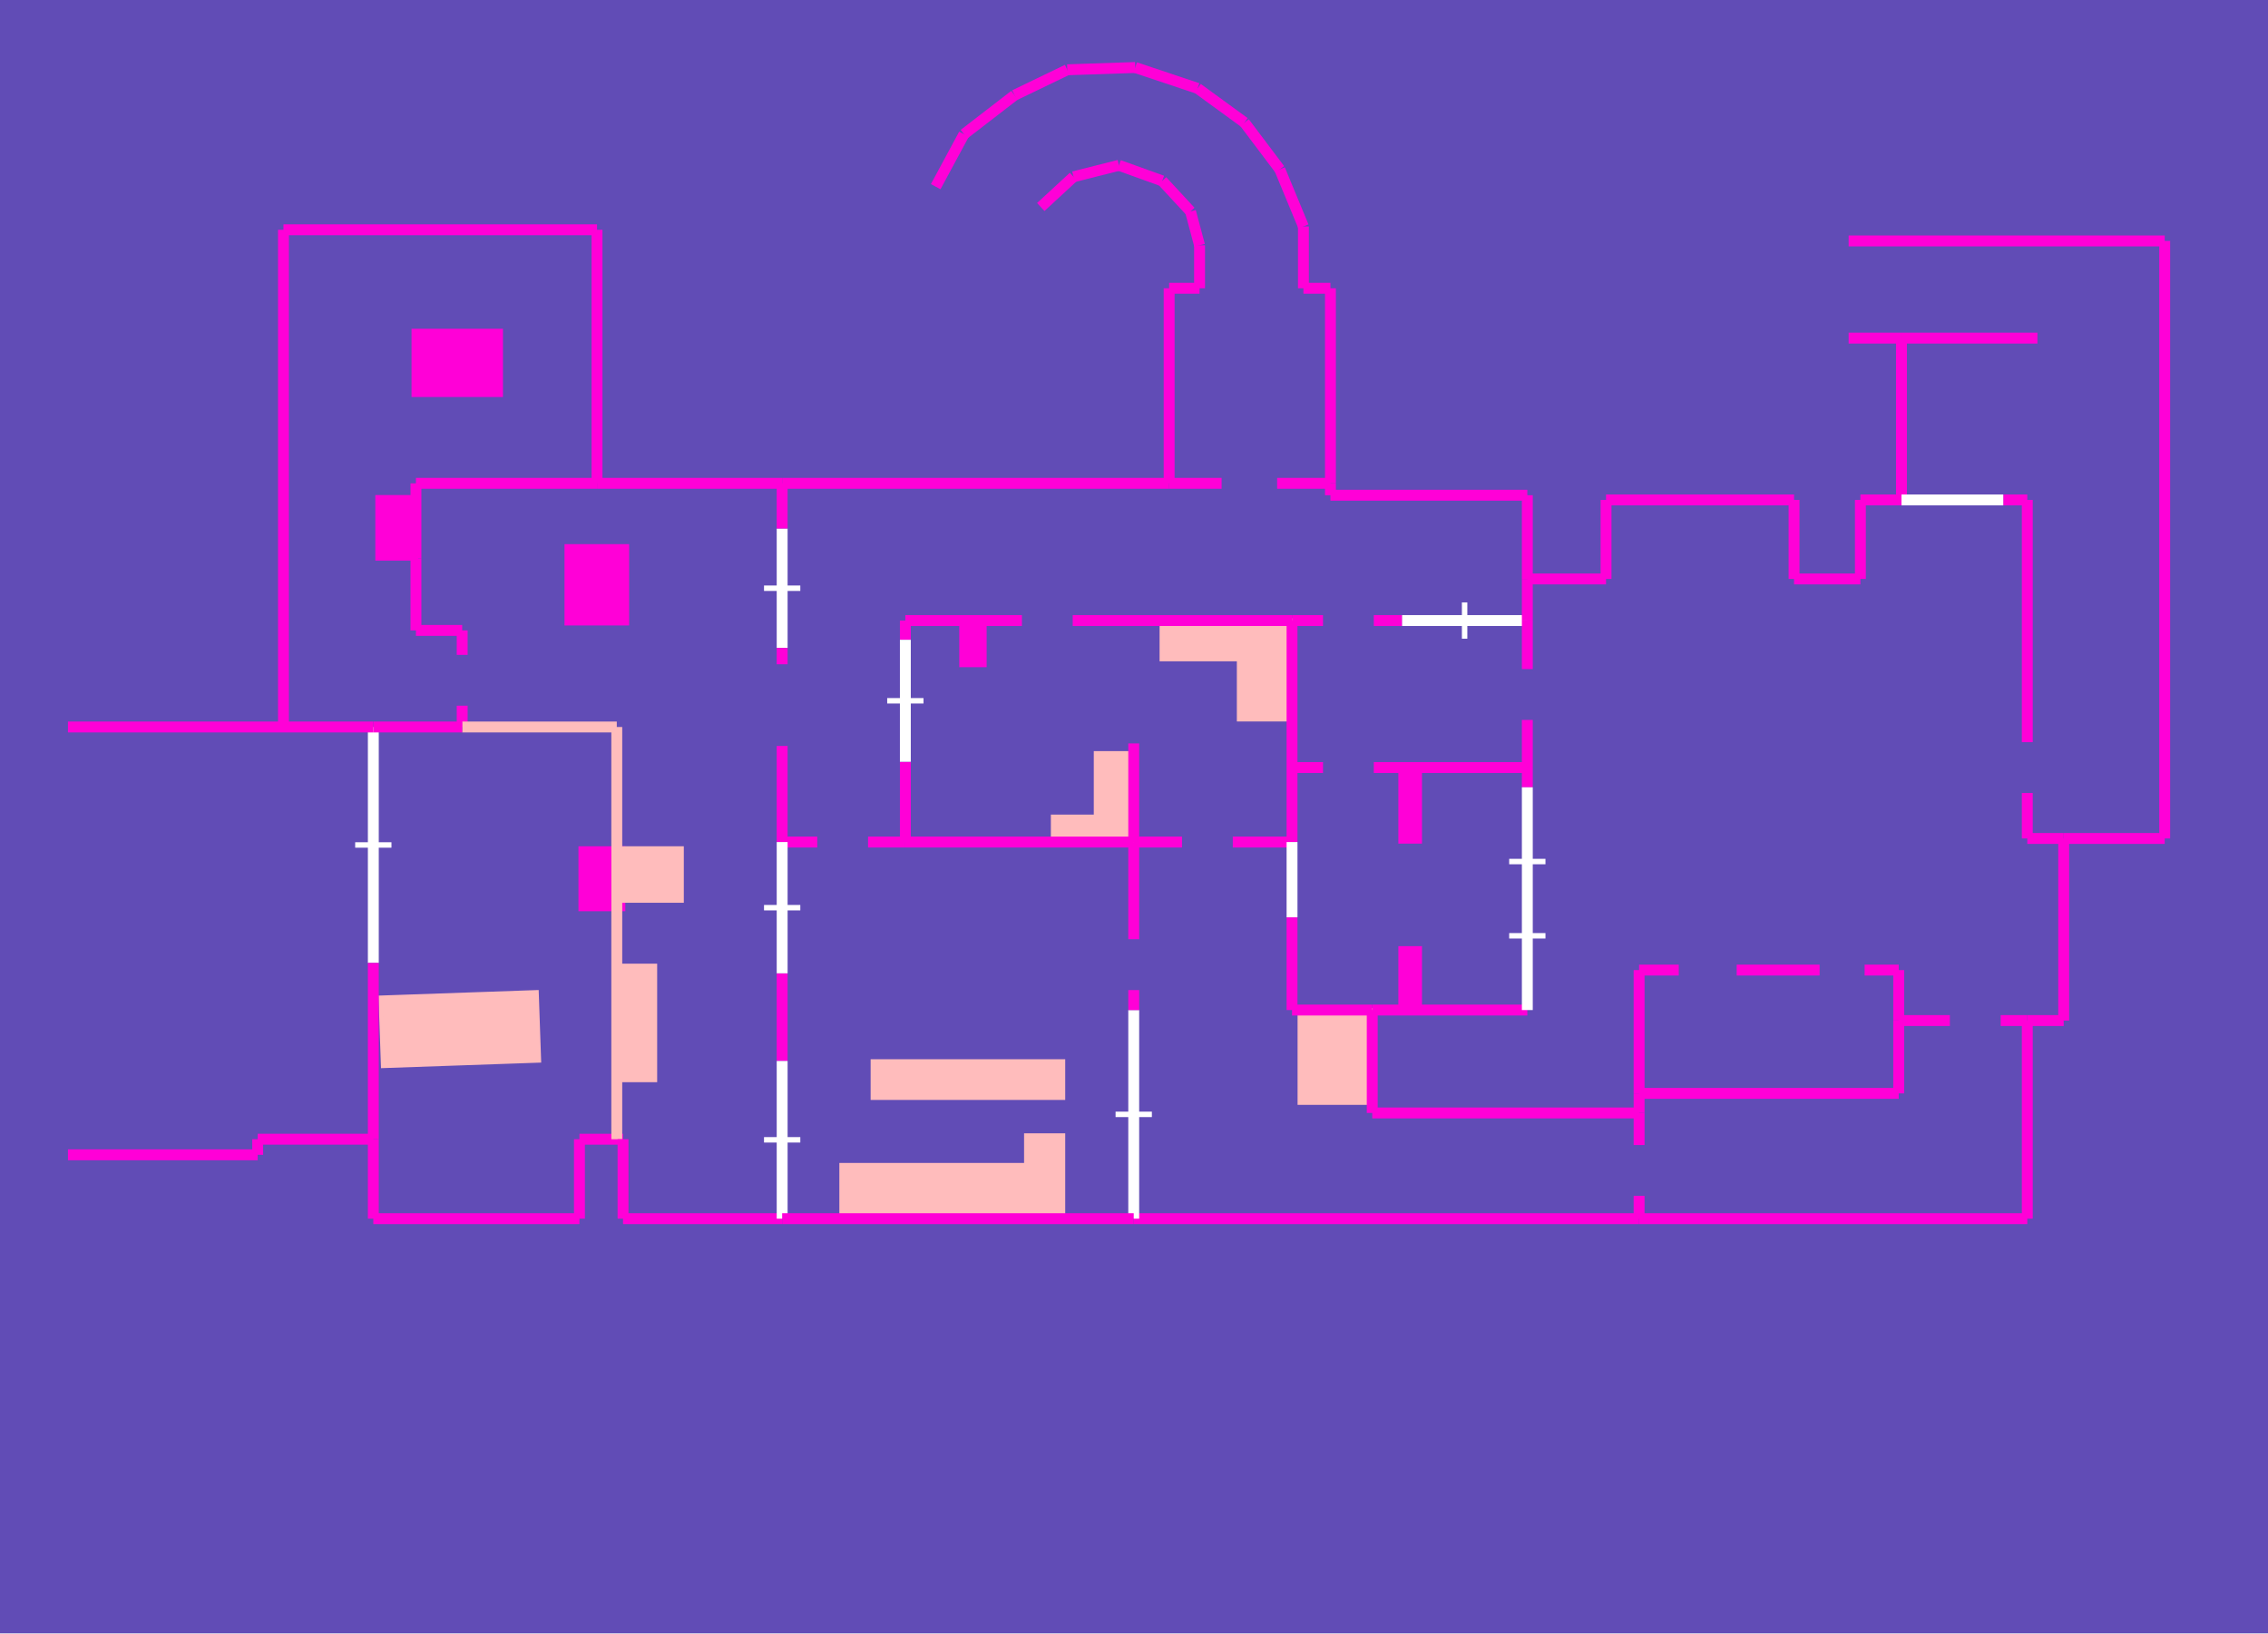
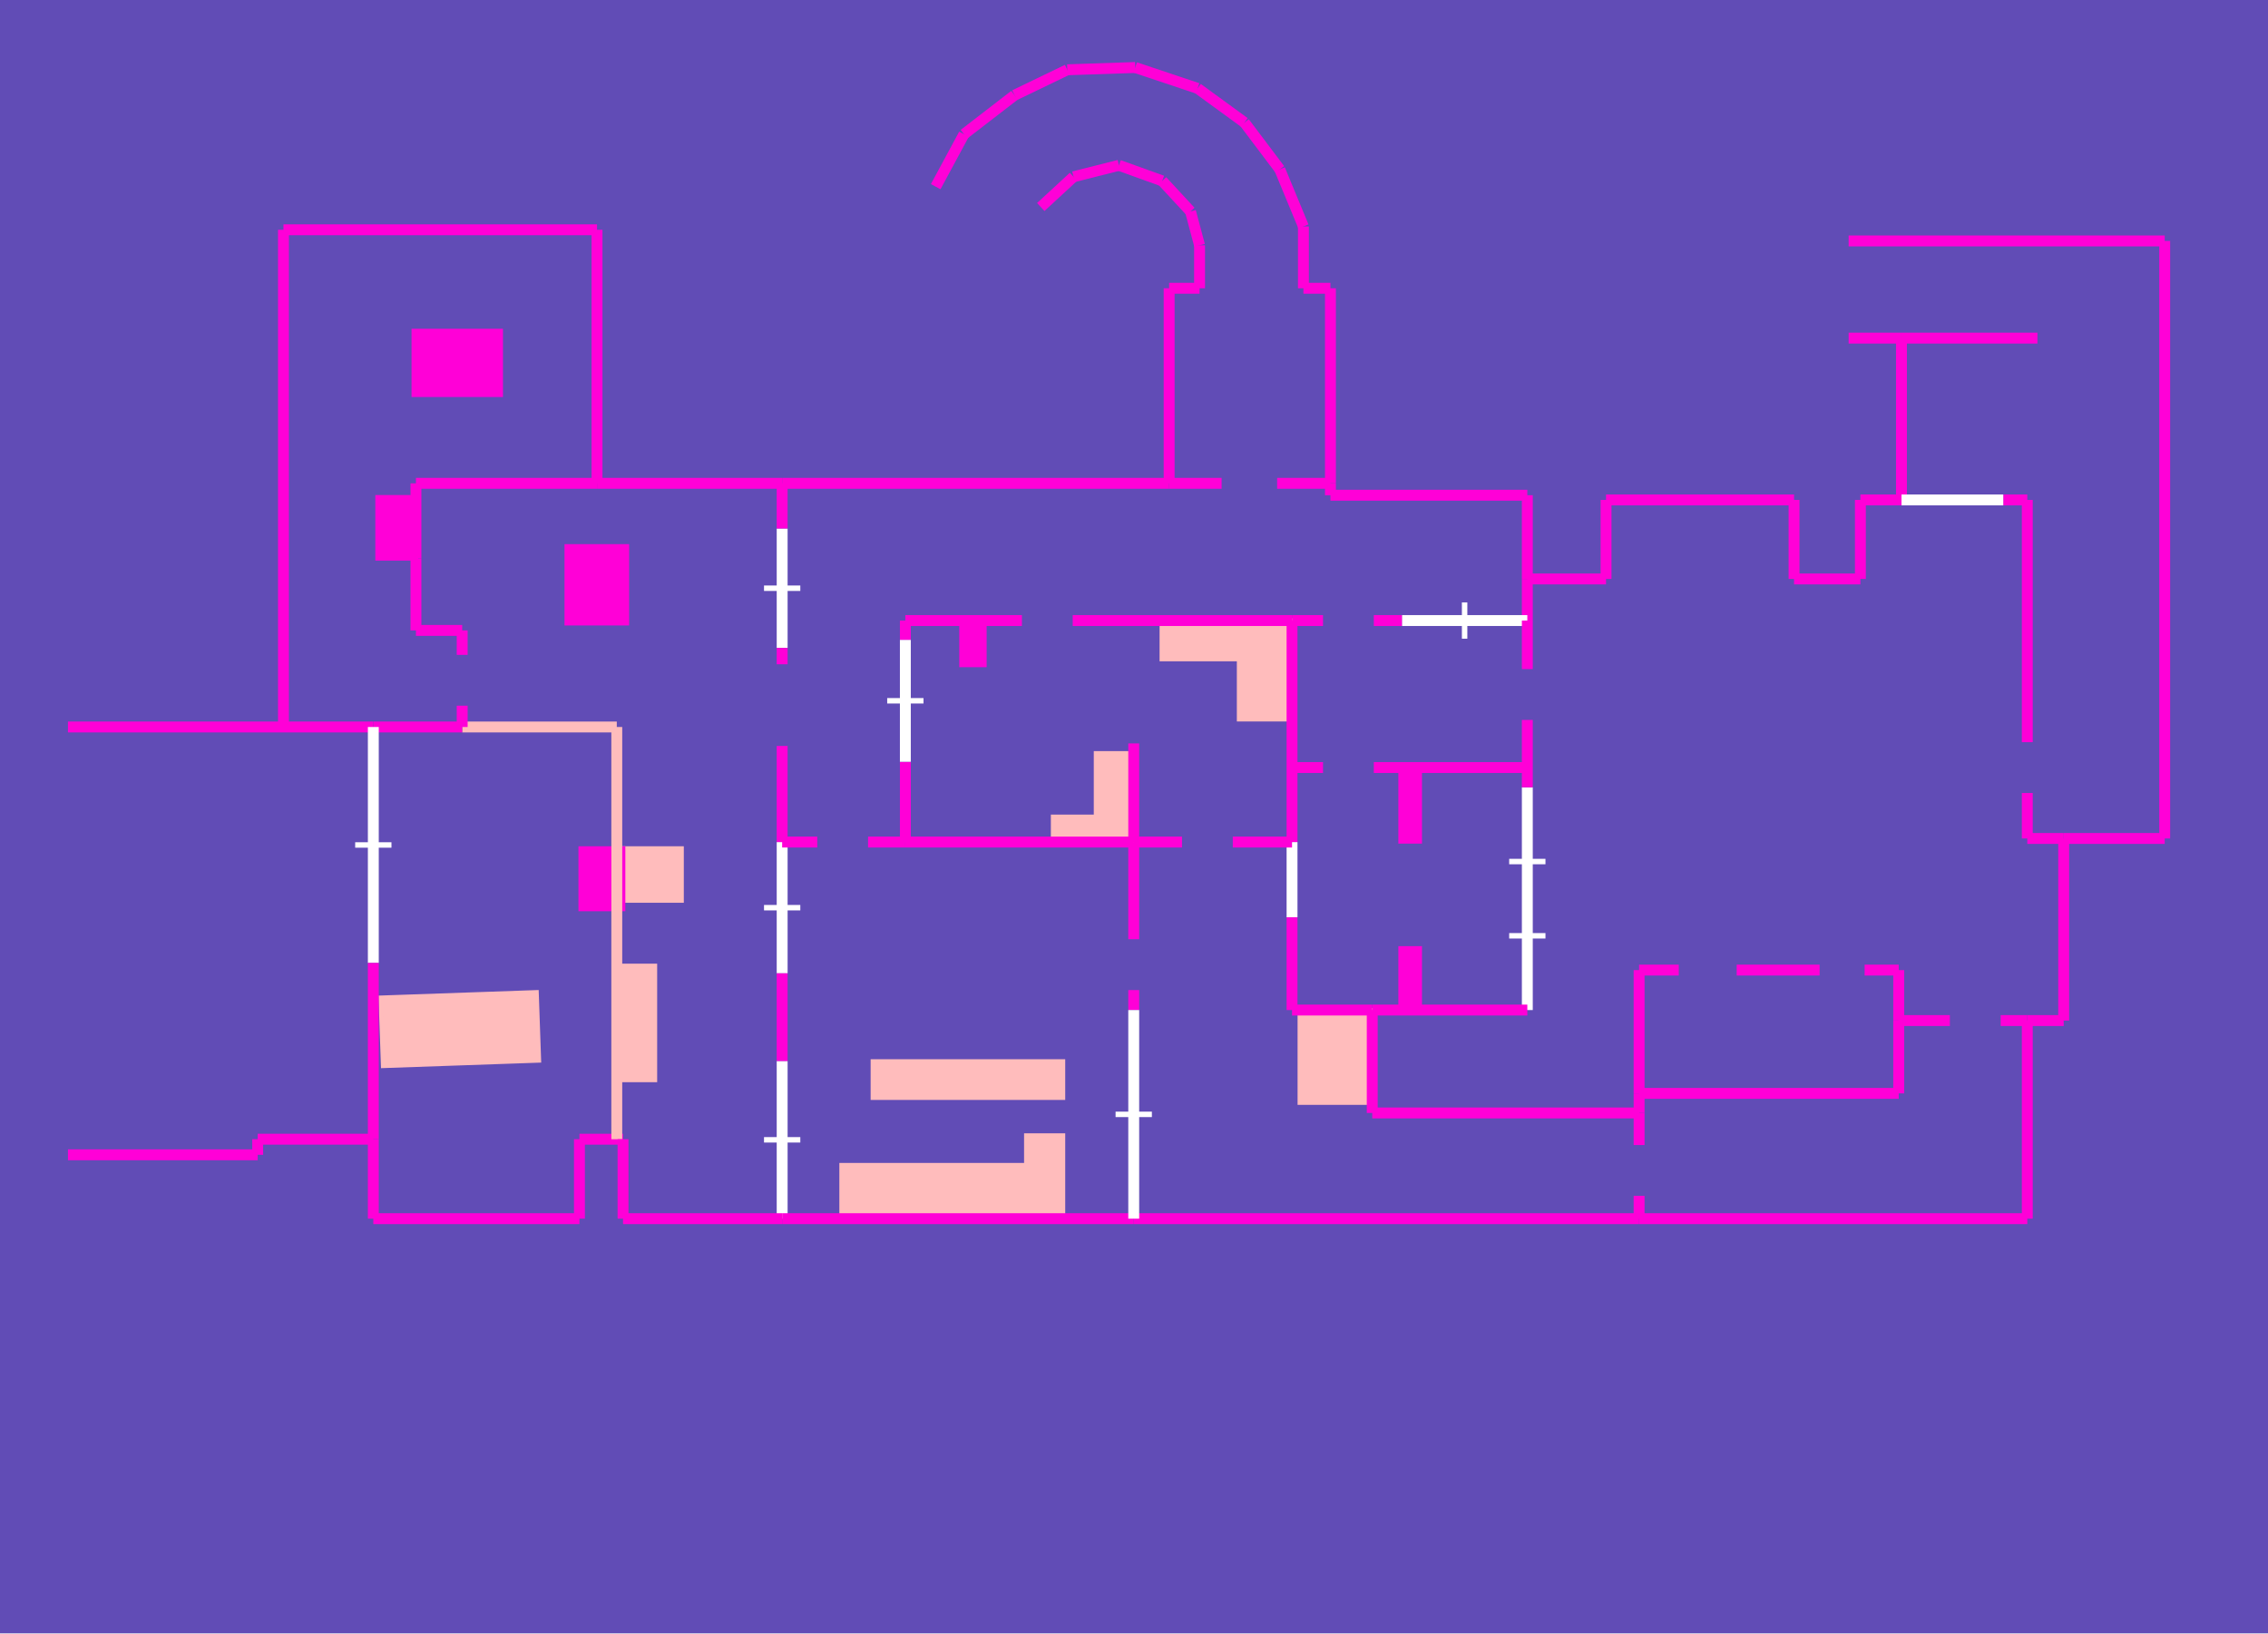
<svg xmlns="http://www.w3.org/2000/svg" viewBox="-33 -28 393 283">
  <rect fill="#614CB6" height="283" width="393" x="-33" y="-28" />
+   <path d="M181.697,-96.632 L190.885,-96.632 L190.885,-79.52 L181.697,-79.52 z" fill="#FFBCBC" stroke="#FFBCBC" stroke-width="0.75" transform="scale(1, -1)" />
+   <path d="M213.024,-147.009 L209.684,-147.009 L209.684,-136.311 L213.024,-136.311 z" fill="#FF00D7" stroke="#FF00D7" stroke-width="0.75" transform="scale(1, -1)" />
+   <path d="M32.97,-144.866 L59.98,-143.924 L60.393,-155.748 L33.383,-156.69 z" fill="#FFBCBC" stroke="#FFBCBC" stroke-width="0.75" transform="scale(1, -1)" />
  <path d="M133.6,-79.52 L137.59,-79.52 L137.59,-87.225 L133.6,-87.225 z" fill="#FF00D7" stroke="#FF00D7" stroke-width="0.75" transform="scale(1, -1)" />
-   <path d="M32.97,-144.866 L59.98,-143.924 L60.393,-155.748 L33.383,-156.69 z" fill="#FFBCBC" stroke="#FFBCBC" stroke-width="0.75" transform="scale(1, -1)" />
-   <path d="M213.024,-147.009 L209.684,-147.009 L209.684,-136.311 L213.024,-136.311 z" fill="#FF00D7" stroke="#FF00D7" stroke-width="0.75" transform="scale(1, -1)" />
-   <path d="M75.642,-66.657 L65.193,-66.657 L65.193,-79.998 L75.642,-79.998 z" fill="#FF00D7" stroke="#FF00D7" stroke-width="0.75" transform="scale(1, -1)" />
+   <path d="M149.471,-113.517 L163.453,-113.517 L163.453,-117.9 L149.471,-117.9 z" fill="#FFBCBC" stroke="#FFBCBC" stroke-width="0.75" transform="scale(1, -1)" />
+   <path d="M118.24,-155.905 L151.207,-155.905 L151.207,-162.207 L118.24,-162.207 z" fill="#FFBCBC" stroke="#FFBCBC" stroke-width="0.75" transform="scale(1, -1)" />
+   <path d="M151.207,-168.741 L144.827,-168.741 L144.827,-183.154 L151.207,-183.154 z" fill="#FFBCBC" stroke="#FFBCBC" stroke-width="0.75" transform="scale(1, -1)" />
+   <path d="M85.116,-119.004 L74.984,-119.004 L74.984,-128.044 L85.116,-128.044 z" fill="#FFBCBC" stroke="#FFBCBC" stroke-width="0.75" transform="scale(1, -1)" />
+   <path d="M156.907,-102.517 L163.453,-102.517 L163.453,-117.9 L156.907,-117.9 z" fill="#FFBCBC" stroke="#FFBCBC" stroke-width="0.75" transform="scale(1, -1)" />
+   <path d="M80.498,-159.132 L74.205,-159.132 L74.205,-139.347 L80.498,-139.347 z" fill="#FFBCBC" stroke="#FFBCBC" stroke-width="0.75" transform="scale(1, -1)" />
  <path d="M53.779,-29.342 L38.683,-29.342 L38.683,-40.413 L53.779,-40.413 z" fill="#FF00D7" stroke="#FF00D7" stroke-width="0.75" transform="scale(1, -1)" />
-   <path d="M149.471,-113.517 L163.453,-113.517 L163.453,-117.9 L149.471,-117.9 z" fill="#FFBCBC" stroke="#FFBCBC" stroke-width="0.75" transform="scale(1, -1)" />
-   <path d="M192.219,-163.06 L204.782,-163.06 L204.782,-147.009 L192.219,-147.009 z" fill="#FFBCBC" stroke="#FFBCBC" stroke-width="0.75" transform="scale(1, -1)" />
-   <path d="M118.24,-155.905 L151.207,-155.905 L151.207,-162.207 L118.24,-162.207 z" fill="#FFBCBC" stroke="#FFBCBC" stroke-width="0.75" transform="scale(1, -1)" />
-   <path d="M181.697,-96.632 L190.885,-96.632 L190.885,-79.52 L181.697,-79.52 z" fill="#FFBCBC" stroke="#FFBCBC" stroke-width="0.75" transform="scale(1, -1)" />
+   <path d="M32.412,-58.151 L39.073,-58.151 L39.073,-68.756 L32.412,-68.756 z" fill="#FF00D7" stroke="#FF00D7" stroke-width="0.75" transform="scale(1, -1)" />
+   <path d="M168.307,-86.207 L190.885,-86.207 L190.885,-79.52 L168.307,-79.52 z" fill="#FFBCBC" stroke="#FFBCBC" stroke-width="0.75" transform="scale(1, -1)" />
  <path d="M67.609,-119.004 L74.984,-119.004 L74.984,-129.511 L67.609,-129.511 z" fill="#FF00D7" stroke="#FF00D7" stroke-width="0.75" transform="scale(1, -1)" />
  <path d="M213.024,-104.989 L209.684,-104.989 L209.684,-117.795 L213.024,-117.795 z" fill="#FF00D7" stroke="#FF00D7" stroke-width="0.75" transform="scale(1, -1)" />
-   <path d="M85.116,-119.004 L74.984,-119.004 L74.984,-128.044 L85.116,-128.044 z" fill="#FFBCBC" stroke="#FFBCBC" stroke-width="0.75" transform="scale(1, -1)" />
-   <path d="M151.207,-168.741 L144.827,-168.741 L144.827,-183.154 L151.207,-183.154 z" fill="#FFBCBC" stroke="#FFBCBC" stroke-width="0.75" transform="scale(1, -1)" />
-   <path d="M80.498,-159.132 L74.205,-159.132 L74.205,-139.347 L80.498,-139.347 z" fill="#FFBCBC" stroke="#FFBCBC" stroke-width="0.75" transform="scale(1, -1)" />
-   <path d="M156.907,-102.517 L163.453,-102.517 L163.453,-117.9 L156.907,-117.9 z" fill="#FFBCBC" stroke="#FFBCBC" stroke-width="0.75" transform="scale(1, -1)" />
-   <path d="M32.412,-58.151 L39.073,-58.151 L39.073,-68.756 L32.412,-68.756 z" fill="#FF00D7" stroke="#FF00D7" stroke-width="0.75" transform="scale(1, -1)" />
+   <path d="M192.219,-163.06 L204.782,-163.06 L204.782,-147.009 L192.219,-147.009 z" fill="#FFBCBC" stroke="#FFBCBC" stroke-width="0.75" transform="scale(1, -1)" />
  <path d="M112.818,-173.874 L144.827,-173.874 L144.827,-183.154 L112.818,-183.154 z" fill="#FFBCBC" stroke="#FFBCBC" stroke-width="0.75" transform="scale(1, -1)" />
-   <path d="M168.307,-86.207 L190.885,-86.207 L190.885,-79.52 L168.307,-79.52 z" fill="#FFBCBC" stroke="#FFBCBC" stroke-width="0.75" transform="scale(1, -1)" />
-   <path d="M245.295,-72.314 L231.655,-72.314 z" fill="none" stroke="#FF00D7" stroke-width="1.887" transform="scale(1, -1)" />
-   <path d="M31.689,-138.846 L31.689,-97.964 z" fill="none" stroke="#FFFFFF" stroke-width="1.887" transform="scale(1, -1)" />
-   <path d="M34.833,-118.405 L28.545,-118.405 z" fill="none" stroke="#FFFFFF" stroke-width="0.943" transform="scale(1, -1)" />
-   <path d="M169.589,-21.948 L169.589,-55.746 z" fill="none" stroke="#FF00D7" stroke-width="1.887" transform="scale(1, -1)" />
-   <path d="M173.291,-8.634 L168.389,-3.341 z" fill="none" stroke="#FF00D7" stroke-width="1.887" transform="scale(1, -1)" />
-   <path d="M190.885,-130.94 L190.885,-147.009 z" fill="none" stroke="#FF00D7" stroke-width="1.887" transform="scale(1, -1)" />
-   <path d="M153.021,-2.627 L147.345,-7.868 z" fill="none" stroke="#FF00D7" stroke-width="1.887" transform="scale(1, -1)" />
-   <path d="M31.689,-138.846 L31.689,-169.386 z" fill="none" stroke="#FF00D7" stroke-width="1.887" transform="scale(1, -1)" />
+   <path d="M75.642,-66.657 L65.193,-66.657 L65.193,-79.998 L75.642,-79.998 z" fill="#FF00D7" stroke="#FF00D7" stroke-width="0.75" transform="scale(1, -1)" />
+   <path d="M31.689,-183.154 L67.405,-183.154 z" fill="none" stroke="#FF00D7" stroke-width="1.887" transform="scale(1, -1)" />
+   <path d="M-21.222,-97.964 L31.689,-97.964 z" fill="none" stroke="#FF00D7" stroke-width="1.887" transform="scale(1, -1)" />
+   <path d="M251.024,-161.449 L296.011,-161.449 z" fill="none" stroke="#FF00D7" stroke-width="1.887" transform="scale(1, -1)" />
+   <path d="M296.011,-161.449 L296.011,-148.827 z" fill="none" stroke="#FF00D7" stroke-width="1.887" transform="scale(1, -1)" />
+   <path d="M169.589,-21.948 L174.859,-21.948 z" fill="none" stroke="#FF00D7" stroke-width="1.887" transform="scale(1, -1)" />
+   <path d="M39.073,-68.756 L39.073,-55.746 z" fill="none" stroke="#FF00D7" stroke-width="1.887" transform="scale(1, -1)" />
+   <path d="M245.295,-58.62 L245.295,-72.314 z" fill="none" stroke="#FF00D7" stroke-width="1.887" transform="scale(1, -1)" />
+   <path d="M169.589,-55.746 L102.533,-55.746 z" fill="none" stroke="#FF00D7" stroke-width="1.887" transform="scale(1, -1)" />
+   <path d="M277.874,-58.62 L245.295,-58.62 z" fill="none" stroke="#FF00D7" stroke-width="1.887" transform="scale(1, -1)" />
+   <path d="M174.859,-14.499 L174.859,-21.948 z" fill="none" stroke="#FF00D7" stroke-width="1.887" transform="scale(1, -1)" />
+   <path d="M289.368,-72.314 L289.368,-72.314 z" fill="none" stroke="#FF00D7" stroke-width="1.887" transform="scale(1, -1)" />
+   <path d="M16.121,-97.964 L16.121,-11.814 z" fill="none" stroke="#FF00D7" stroke-width="1.887" transform="scale(1, -1)" />
+   <path d="M251.024,-183.154 L318.29,-183.154 z" fill="none" stroke="#FF00D7" stroke-width="1.887" transform="scale(1, -1)" />
+   <path d="M296.487,-30.585 L296.487,-58.62 z" fill="none" stroke="#FF00D7" stroke-width="1.887" transform="scale(1, -1)" />
+   <path d="M204.782,-164.837 L204.782,-147.009 z" fill="none" stroke="#FF00D7" stroke-width="1.887" transform="scale(1, -1)" />
+   <path d="M151.941,15.909 L163.715,16.303 z" fill="none" stroke="#FF00D7" stroke-width="1.887" transform="scale(1, -1)" />
+   <path d="M129.139,-4.343 L129.139,-4.343 z" fill="none" stroke="#FF00D7" stroke-width="1.887" transform="scale(1, -1)" />
+   <path d="M178.681,-55.746 L169.589,-55.746 z" fill="none" stroke="#FF00D7" stroke-width="1.887" transform="scale(1, -1)" />
+   <path d="M11.652,-169.386 L31.689,-169.386 z" fill="none" stroke="#FF00D7" stroke-width="1.887" transform="scale(1, -1)" />
+   <path d="M318.29,-183.154 L318.29,-148.827 z" fill="none" stroke="#FF00D7" stroke-width="1.887" transform="scale(1, -1)" />
+   <path d="M231.655,-72.314 L231.655,-57.805 z" fill="none" stroke="#FF00D7" stroke-width="1.887" transform="scale(1, -1)" />
+   <path d="M231.655,-72.314 L231.655,-79.52 z" fill="none" stroke="#FF00D7" stroke-width="1.887" transform="scale(1, -1)" />
+   <path d="M73.877,-97.964 L47.088,-97.964 z" fill="none" stroke="#FFBCBC" stroke-width="1.887" transform="scale(1, -1)" />
+   <path d="M296.487,-30.585 L287.333,-30.585 z" fill="none" stroke="#FF00D7" stroke-width="1.887" transform="scale(1, -1)" />
+   <path d="M197.538,-21.948 L197.538,-55.746 z" fill="none" stroke="#FF00D7" stroke-width="1.887" transform="scale(1, -1)" />
+   <path d="M190.885,-117.9 L190.885,-130.94 z" fill="none" stroke="#FFFFFF" stroke-width="1.887" transform="scale(1, -1)" />
+   <path d="M134.04,4.746 L129.139,-4.343 z" fill="none" stroke="#FF00D7" stroke-width="1.887" transform="scale(1, -1)" />
  <path d="M67.405,-169.389 L74.96,-169.389 z" fill="none" stroke="#FF00D7" stroke-width="1.887" transform="scale(1, -1)" />
-   <path d="M192.858,-21.948 L197.538,-21.948 z" fill="none" stroke="#FF00D7" stroke-width="1.887" transform="scale(1, -1)" />
-   <path d="M324.597,-148.827 L324.597,-117.278 z" fill="none" stroke="#FF00D7" stroke-width="1.887" transform="scale(1, -1)" />
-   <path d="M190.885,-147.009 L204.782,-147.009 z" fill="none" stroke="#FF00D7" stroke-width="1.887" transform="scale(1, -1)" />
-   <path d="M11.652,-172.088 L11.652,-169.386 z" fill="none" stroke="#FF00D7" stroke-width="1.887" transform="scale(1, -1)" />
-   <path d="M123.879,-79.52 L123.879,-82.855 z" fill="none" stroke="#FF00D7" stroke-width="1.887" transform="scale(1, -1)" />
-   <path d="M-21.222,-97.964 L31.689,-97.964 z" fill="none" stroke="#FF00D7" stroke-width="1.887" transform="scale(1, -1)" />
-   <path d="M231.655,-79.52 L209.922,-79.52 z" fill="none" stroke="#FFFFFF" stroke-width="1.887" transform="scale(1, -1)" />
-   <path d="M220.789,-76.376 L220.789,-82.664 z" fill="none" stroke="#FFFFFF" stroke-width="0.943" transform="scale(1, -1)" />
-   <path d="M342.103,-13.745 L287.333,-13.745 z" fill="none" stroke="#FF00D7" stroke-width="1.887" transform="scale(1, -1)" />
-   <path d="M174.859,-14.499 L173.291,-8.634 z" fill="none" stroke="#FF00D7" stroke-width="1.887" transform="scale(1, -1)" />
-   <path d="M11.652,-169.386 L31.689,-169.386 z" fill="none" stroke="#FF00D7" stroke-width="1.887" transform="scale(1, -1)" />
-   <path d="M102.533,-140.642 L102.533,-155.831 z" fill="none" stroke="#FF00D7" stroke-width="1.887" transform="scale(1, -1)" />
-   <path d="M169.589,-55.746 L102.533,-55.746 z" fill="none" stroke="#FF00D7" stroke-width="1.887" transform="scale(1, -1)" />
-   <path d="M257.897,-140.083 L251.024,-140.083 z" fill="none" stroke="#FF00D7" stroke-width="1.887" transform="scale(1, -1)" />
-   <path d="M251.024,-161.449 L296.011,-161.449 z" fill="none" stroke="#FF00D7" stroke-width="1.887" transform="scale(1, -1)" />
-   <path d="M163.453,-183.154 L251.024,-183.154 z" fill="none" stroke="#FF00D7" stroke-width="1.887" transform="scale(1, -1)" />
-   <path d="M296.011,-161.449 L296.011,-148.827 z" fill="none" stroke="#FF00D7" stroke-width="1.887" transform="scale(1, -1)" />
-   <path d="M245.295,-58.62 L245.295,-72.314 z" fill="none" stroke="#FF00D7" stroke-width="1.887" transform="scale(1, -1)" />
-   <path d="M168.389,-3.341 L160.889,-0.641 z" fill="none" stroke="#FF00D7" stroke-width="1.887" transform="scale(1, -1)" />
-   <path d="M70.451,-11.814 L70.451,-55.746 z" fill="none" stroke="#FF00D7" stroke-width="1.887" transform="scale(1, -1)" />
-   <path d="M47.088,-81.228 L47.088,-85.467 z" fill="none" stroke="#FF00D7" stroke-width="1.887" transform="scale(1, -1)" />
-   <path d="M47.088,-94.271 L47.088,-97.964 z" fill="none" stroke="#FF00D7" stroke-width="1.887" transform="scale(1, -1)" />
-   <path d="M74.96,-183.154 L102.533,-183.154 z" fill="none" stroke="#FF00D7" stroke-width="1.887" transform="scale(1, -1)" />
-   <path d="M151.941,15.909 L163.715,16.303 z" fill="none" stroke="#FF00D7" stroke-width="1.887" transform="scale(1, -1)" />
-   <path d="M73.877,-97.964 L47.088,-97.964 z" fill="none" stroke="#FFBCBC" stroke-width="1.887" transform="scale(1, -1)" />
-   <path d="M197.538,-57.805 L197.538,-55.746 z" fill="none" stroke="#FF00D7" stroke-width="1.887" transform="scale(1, -1)" />
-   <path d="M251.024,-140.083 L251.024,-161.449 z" fill="none" stroke="#FF00D7" stroke-width="1.887" transform="scale(1, -1)" />
-   <path d="M-21.222,-172.088 L11.652,-172.088 z" fill="none" stroke="#FF00D7" stroke-width="1.887" transform="scale(1, -1)" />
-   <path d="M134.04,4.746 L129.139,-4.343 z" fill="none" stroke="#FF00D7" stroke-width="1.887" transform="scale(1, -1)" />
-   <path d="M163.453,-117.9 L163.453,-100.811 z" fill="none" stroke="#FF00D7" stroke-width="1.887" transform="scale(1, -1)" />
-   <path d="M47.088,-97.964 L31.689,-97.964 z" fill="none" stroke="#FF00D7" stroke-width="1.887" transform="scale(1, -1)" />
-   <path d="M192.858,-11.238 L192.858,-21.948 z" fill="none" stroke="#FF00D7" stroke-width="1.887" transform="scale(1, -1)" />
-   <path d="M287.333,-30.585 L287.333,-30.585 z" fill="none" stroke="#FF00D7" stroke-width="1.887" transform="scale(1, -1)" />
-   <path d="M318.29,-148.827 L324.597,-148.827 z" fill="none" stroke="#FF00D7" stroke-width="1.887" transform="scale(1, -1)" />
-   <path d="M251.024,-164.837 L204.782,-164.837 z" fill="none" stroke="#FF00D7" stroke-width="1.887" transform="scale(1, -1)" />
-   <path d="M178.681,-55.746 L169.589,-55.746 z" fill="none" stroke="#FF00D7" stroke-width="1.887" transform="scale(1, -1)" />
-   <path d="M39.073,-68.756 L39.073,-55.746 z" fill="none" stroke="#FF00D7" stroke-width="1.887" transform="scale(1, -1)" />
-   <path d="M251.024,-183.154 L318.29,-183.154 z" fill="none" stroke="#FF00D7" stroke-width="1.887" transform="scale(1, -1)" />
-   <path d="M324.597,-117.278 L342.103,-117.278 z" fill="none" stroke="#FF00D7" stroke-width="1.887" transform="scale(1, -1)" />
-   <path d="M102.533,-155.831 L102.533,-183.154 z" fill="none" stroke="#FFFFFF" stroke-width="1.887" transform="scale(1, -1)" />
-   <path d="M99.389,-169.492 L105.678,-169.492 z" fill="none" stroke="#FFFFFF" stroke-width="0.943" transform="scale(1, -1)" />
-   <path d="M16.121,-11.814 L70.451,-11.814 z" fill="none" stroke="#FF00D7" stroke-width="1.887" transform="scale(1, -1)" />
-   <path d="M318.29,-148.827 L313.676,-148.827 z" fill="none" stroke="#FF00D7" stroke-width="1.887" transform="scale(1, -1)" />
-   <path d="M304.872,-148.827 L296.011,-148.827 z" fill="none" stroke="#FF00D7" stroke-width="1.887" transform="scale(1, -1)" />
-   <path d="M190.885,-79.52 L190.885,-117.9 z" fill="none" stroke="#FF00D7" stroke-width="1.887" transform="scale(1, -1)" />
-   <path d="M204.782,-147.009 L231.655,-147.009 z" fill="none" stroke="#FF00D7" stroke-width="1.887" transform="scale(1, -1)" />
-   <path d="M197.538,-55.746 L188.302,-55.746 z" fill="none" stroke="#FF00D7" stroke-width="1.887" transform="scale(1, -1)" />
-   <path d="M39.073,-68.756 L39.073,-81.228 z" fill="none" stroke="#FF00D7" stroke-width="1.887" transform="scale(1, -1)" />
-   <path d="M289.368,-72.314 L289.368,-72.314 z" fill="none" stroke="#FF00D7" stroke-width="1.887" transform="scale(1, -1)" />
-   <path d="M102.533,-63.572 L102.533,-84.27 z" fill="none" stroke="#FFFFFF" stroke-width="1.887" transform="scale(1, -1)" />
-   <path d="M99.389,-73.921 L105.678,-73.921 z" fill="none" stroke="#FFFFFF" stroke-width="0.943" transform="scale(1, -1)" />
-   <path d="M123.879,-117.9 L123.879,-103.992 z" fill="none" stroke="#FF00D7" stroke-width="1.887" transform="scale(1, -1)" />
-   <path d="M296.487,-58.62 L289.368,-58.62 z" fill="none" stroke="#FF00D7" stroke-width="1.887" transform="scale(1, -1)" />
-   <path d="M73.877,-169.389 L73.877,-97.964 z" fill="none" stroke="#FFBCBC" stroke-width="1.887" transform="scale(1, -1)" />
-   <path d="M163.453,-147.009 L163.453,-183.154 z" fill="none" stroke="#FFFFFF" stroke-width="1.887" transform="scale(1, -1)" />
-   <path d="M160.309,-165.082 L166.598,-165.082 z" fill="none" stroke="#FFFFFF" stroke-width="0.943" transform="scale(1, -1)" />
-   <path d="M123.879,-117.9 L163.453,-117.9 z" fill="none" stroke="#FF00D7" stroke-width="1.887" transform="scale(1, -1)" />
-   <path d="M182.638,6.773 L188.761,-1.346 z" fill="none" stroke="#FF00D7" stroke-width="1.887" transform="scale(1, -1)" />
-   <path d="M31.689,-183.154 L67.405,-183.154 z" fill="none" stroke="#FF00D7" stroke-width="1.887" transform="scale(1, -1)" />
-   <path d="M163.715,16.303 L174.518,12.69 z" fill="none" stroke="#FF00D7" stroke-width="1.887" transform="scale(1, -1)" />
-   <path d="M231.655,-57.805 L197.538,-57.805 z" fill="none" stroke="#FF00D7" stroke-width="1.887" transform="scale(1, -1)" />
-   <path d="M282.305,-140.083 L267.936,-140.083 z" fill="none" stroke="#FF00D7" stroke-width="1.887" transform="scale(1, -1)" />
-   <path d="M251.024,-161.449 L251.024,-164.837 z" fill="none" stroke="#FF00D7" stroke-width="1.887" transform="scale(1, -1)" />
-   <path d="M39.073,-81.228 L47.088,-81.228 z" fill="none" stroke="#FF00D7" stroke-width="1.887" transform="scale(1, -1)" />
-   <path d="M102.533,-55.746 L102.533,-63.572 z" fill="none" stroke="#FF00D7" stroke-width="1.887" transform="scale(1, -1)" />
-   <path d="M142.804,11.505 L151.941,15.909 z" fill="none" stroke="#FF00D7" stroke-width="1.887" transform="scale(1, -1)" />
-   <path d="M231.655,-104.989 L231.655,-108.41 z" fill="none" stroke="#FF00D7" stroke-width="1.887" transform="scale(1, -1)" />
-   <path d="M296.487,-30.585 L296.487,-58.62 z" fill="none" stroke="#FF00D7" stroke-width="1.887" transform="scale(1, -1)" />
-   <path d="M123.879,-82.855 L123.879,-103.992 z" fill="none" stroke="#FFFFFF" stroke-width="1.887" transform="scale(1, -1)" />
-   <path d="M120.735,-93.423 L127.023,-93.423 z" fill="none" stroke="#FFFFFF" stroke-width="0.943" transform="scale(1, -1)" />
  <path d="M231.655,-108.41 L231.655,-147.009 z" fill="none" stroke="#FFFFFF" stroke-width="1.887" transform="scale(1, -1)" />
  <path d="M228.511,-121.276 L234.799,-121.276 z" fill="none" stroke="#FFFFFF" stroke-width="0.943" transform="scale(1, -1)" />
  <path d="M228.511,-134.143 L234.799,-134.143 z" fill="none" stroke="#FFFFFF" stroke-width="0.943" transform="scale(1, -1)" />
-   <path d="M204.782,-164.837 L204.782,-147.009 z" fill="none" stroke="#FF00D7" stroke-width="1.887" transform="scale(1, -1)" />
+   <path d="M231.655,-57.805 L231.655,-57.805 z" fill="none" stroke="#FF00D7" stroke-width="1.887" transform="scale(1, -1)" />
+   <path d="M318.29,-58.62 L314.13,-58.62 z" fill="none" stroke="#FF00D7" stroke-width="1.887" transform="scale(1, -1)" />
+   <path d="M102.533,-55.746 L70.451,-55.746 z" fill="none" stroke="#FF00D7" stroke-width="1.887" transform="scale(1, -1)" />
+   <path d="M102.533,-140.642 L102.533,-117.9 z" fill="none" stroke="#FFFFFF" stroke-width="1.887" transform="scale(1, -1)" />
+   <path d="M105.678,-129.271 L99.389,-129.271 z" fill="none" stroke="#FFFFFF" stroke-width="0.943" transform="scale(1, -1)" />
+   <path d="M342.103,-13.745 L287.333,-13.745 z" fill="none" stroke="#FF00D7" stroke-width="1.887" transform="scale(1, -1)" />
+   <path d="M324.597,-148.827 L324.597,-117.278 z" fill="none" stroke="#FF00D7" stroke-width="1.887" transform="scale(1, -1)" />
+   <path d="M174.859,-14.499 L173.291,-8.634 z" fill="none" stroke="#FF00D7" stroke-width="1.887" transform="scale(1, -1)" />
+   <path d="M324.597,-117.278 L318.29,-117.278 z" fill="none" stroke="#FF00D7" stroke-width="1.887" transform="scale(1, -1)" />
+   <path d="M251.024,-140.083 L251.024,-161.449 z" fill="none" stroke="#FF00D7" stroke-width="1.887" transform="scale(1, -1)" />
+   <path d="M67.405,-183.154 L67.405,-169.389 z" fill="none" stroke="#FF00D7" stroke-width="1.887" transform="scale(1, -1)" />
+   <path d="M73.877,-169.389 L73.877,-97.964 z" fill="none" stroke="#FFBCBC" stroke-width="1.887" transform="scale(1, -1)" />
+   <path d="M231.655,-57.805 L197.538,-57.805 z" fill="none" stroke="#FF00D7" stroke-width="1.887" transform="scale(1, -1)" />
+   <path d="M142.804,11.505 L151.941,15.909 z" fill="none" stroke="#FF00D7" stroke-width="1.887" transform="scale(1, -1)" />
+   <path d="M192.858,-21.948 L197.538,-21.948 z" fill="none" stroke="#FF00D7" stroke-width="1.887" transform="scale(1, -1)" />
+   <path d="M231.655,-79.52 L209.922,-79.52 z" fill="none" stroke="#FFFFFF" stroke-width="1.887" transform="scale(1, -1)" />
+   <path d="M220.789,-76.376 L220.789,-82.664 z" fill="none" stroke="#FFFFFF" stroke-width="0.943" transform="scale(1, -1)" />
+   <path d="M245.295,-72.314 L231.655,-72.314 z" fill="none" stroke="#FF00D7" stroke-width="1.887" transform="scale(1, -1)" />
+   <path d="M296.487,-58.62 L314.13,-58.62 z" fill="none" stroke="#FFFFFF" stroke-width="1.887" transform="scale(1, -1)" />
+   <path d="M204.782,-147.009 L231.655,-147.009 z" fill="none" stroke="#FF00D7" stroke-width="1.887" transform="scale(1, -1)" />
+   <path d="M173.291,-8.634 L168.389,-3.341 z" fill="none" stroke="#FF00D7" stroke-width="1.887" transform="scale(1, -1)" />
+   <path d="M47.088,-97.964 L31.689,-97.964 z" fill="none" stroke="#FF00D7" stroke-width="1.887" transform="scale(1, -1)" />
+   <path d="M342.103,-117.278 L342.103,-13.745 z" fill="none" stroke="#FF00D7" stroke-width="1.887" transform="scale(1, -1)" />
+   <path d="M251.024,-164.837 L204.782,-164.837 z" fill="none" stroke="#FF00D7" stroke-width="1.887" transform="scale(1, -1)" />
+   <path d="M231.655,-79.52 L231.655,-87.935 z" fill="none" stroke="#FF00D7" stroke-width="1.887" transform="scale(1, -1)" />
+   <path d="M231.655,-96.739 L231.655,-104.989 z" fill="none" stroke="#FF00D7" stroke-width="1.887" transform="scale(1, -1)" />
+   <path d="M39.073,-68.756 L39.073,-81.228 z" fill="none" stroke="#FF00D7" stroke-width="1.887" transform="scale(1, -1)" />
+   <path d="M160.889,-0.641 L153.021,-2.627 z" fill="none" stroke="#FF00D7" stroke-width="1.887" transform="scale(1, -1)" />
+   <path d="M190.885,-130.94 L190.885,-147.009 z" fill="none" stroke="#FF00D7" stroke-width="1.887" transform="scale(1, -1)" />
+   <path d="M134.04,4.746 L142.804,11.505 z" fill="none" stroke="#FF00D7" stroke-width="1.887" transform="scale(1, -1)" />
+   <path d="M290.103,-140.083 L296.011,-140.083 z" fill="none" stroke="#FF00D7" stroke-width="1.887" transform="scale(1, -1)" />
+   <path d="M169.589,-21.948 L169.589,-55.746 z" fill="none" stroke="#FF00D7" stroke-width="1.887" transform="scale(1, -1)" />
+   <path d="M70.451,-55.746 L39.073,-55.746 z" fill="none" stroke="#FF00D7" stroke-width="1.887" transform="scale(1, -1)" />
+   <path d="M102.533,-63.572 L102.533,-84.27 z" fill="none" stroke="#FFFFFF" stroke-width="1.887" transform="scale(1, -1)" />
+   <path d="M99.389,-73.921 L105.678,-73.921 z" fill="none" stroke="#FFFFFF" stroke-width="0.943" transform="scale(1, -1)" />
+   <path d="M251.024,-161.449 L251.024,-164.837 z" fill="none" stroke="#FF00D7" stroke-width="1.887" transform="scale(1, -1)" />
+   <path d="M277.874,-72.314 L277.874,-58.62 z" fill="none" stroke="#FF00D7" stroke-width="1.887" transform="scale(1, -1)" />
+   <path d="M318.29,-117.278 L318.29,-109.4 z" fill="none" stroke="#FF00D7" stroke-width="1.887" transform="scale(1, -1)" />
+   <path d="M318.29,-100.596 L318.29,-58.62 z" fill="none" stroke="#FF00D7" stroke-width="1.887" transform="scale(1, -1)" />
+   <path d="M16.121,-11.814 L70.451,-11.814 z" fill="none" stroke="#FF00D7" stroke-width="1.887" transform="scale(1, -1)" />
+   <path d="M102.533,-55.746 L102.533,-63.572 z" fill="none" stroke="#FF00D7" stroke-width="1.887" transform="scale(1, -1)" />
+   <path d="M123.879,-79.52 L144.074,-79.52 z" fill="none" stroke="#FF00D7" stroke-width="1.887" transform="scale(1, -1)" />
+   <path d="M152.879,-79.52 L190.885,-79.52 z" fill="none" stroke="#FF00D7" stroke-width="1.887" transform="scale(1, -1)" />
  <path d="M251.024,-164.837 L251.024,-170.398 z" fill="none" stroke="#FF00D7" stroke-width="1.887" transform="scale(1, -1)" />
  <path d="M251.024,-179.202 L251.024,-183.154 z" fill="none" stroke="#FF00D7" stroke-width="1.887" transform="scale(1, -1)" />
-   <path d="M318.29,-183.154 L318.29,-148.827 z" fill="none" stroke="#FF00D7" stroke-width="1.887" transform="scale(1, -1)" />
-   <path d="M277.874,-72.314 L277.874,-58.62 z" fill="none" stroke="#FF00D7" stroke-width="1.887" transform="scale(1, -1)" />
-   <path d="M123.879,-79.52 L144.074,-79.52 z" fill="none" stroke="#FF00D7" stroke-width="1.887" transform="scale(1, -1)" />
-   <path d="M152.879,-79.52 L190.885,-79.52 z" fill="none" stroke="#FF00D7" stroke-width="1.887" transform="scale(1, -1)" />
-   <path d="M231.655,-57.805 L231.655,-57.805 z" fill="none" stroke="#FF00D7" stroke-width="1.887" transform="scale(1, -1)" />
+   <path d="M31.689,-138.846 L31.689,-97.964 z" fill="none" stroke="#FFFFFF" stroke-width="1.887" transform="scale(1, -1)" />
+   <path d="M34.833,-118.405 L28.545,-118.405 z" fill="none" stroke="#FFFFFF" stroke-width="0.943" transform="scale(1, -1)" />
+   <path d="M153.021,-2.627 L147.345,-7.868 z" fill="none" stroke="#FF00D7" stroke-width="1.887" transform="scale(1, -1)" />
+   <path d="M188.761,-1.346 L192.858,-11.238 z" fill="none" stroke="#FF00D7" stroke-width="1.887" transform="scale(1, -1)" />
+   <path d="M192.858,-11.238 L192.858,-21.948 z" fill="none" stroke="#FF00D7" stroke-width="1.887" transform="scale(1, -1)" />
+   <path d="M74.96,-183.154 L74.96,-169.389 z" fill="none" stroke="#FF00D7" stroke-width="1.887" transform="scale(1, -1)" />
+   <path d="M289.368,-58.62 L289.368,-72.314 z" fill="none" stroke="#FF00D7" stroke-width="1.887" transform="scale(1, -1)" />
+   <path d="M11.652,-172.088 L11.652,-169.386 z" fill="none" stroke="#FF00D7" stroke-width="1.887" transform="scale(1, -1)" />
+   <path d="M296.011,-140.083 L296.011,-148.827 z" fill="none" stroke="#FF00D7" stroke-width="1.887" transform="scale(1, -1)" />
+   <path d="M70.451,-11.814 L70.451,-55.746 z" fill="none" stroke="#FF00D7" stroke-width="1.887" transform="scale(1, -1)" />
  <path d="M163.453,-117.9 L163.453,-134.74 z" fill="none" stroke="#FF00D7" stroke-width="1.887" transform="scale(1, -1)" />
  <path d="M163.453,-143.545 L163.453,-147.009 z" fill="none" stroke="#FF00D7" stroke-width="1.887" transform="scale(1, -1)" />
-   <path d="M318.29,-58.62 L314.13,-58.62 z" fill="none" stroke="#FF00D7" stroke-width="1.887" transform="scale(1, -1)" />
-   <path d="M277.874,-58.62 L245.295,-58.62 z" fill="none" stroke="#FF00D7" stroke-width="1.887" transform="scale(1, -1)" />
-   <path d="M290.103,-140.083 L296.011,-140.083 z" fill="none" stroke="#FF00D7" stroke-width="1.887" transform="scale(1, -1)" />
-   <path d="M174.518,12.69 L182.638,6.773 z" fill="none" stroke="#FF00D7" stroke-width="1.887" transform="scale(1, -1)" />
+   <path d="M102.533,-155.831 L102.533,-183.154 z" fill="none" stroke="#FFFFFF" stroke-width="1.887" transform="scale(1, -1)" />
+   <path d="M99.389,-169.492 L105.678,-169.492 z" fill="none" stroke="#FFFFFF" stroke-width="0.943" transform="scale(1, -1)" />
+   <path d="M47.088,-81.228 L47.088,-85.467 z" fill="none" stroke="#FF00D7" stroke-width="1.887" transform="scale(1, -1)" />
+   <path d="M47.088,-94.271 L47.088,-97.964 z" fill="none" stroke="#FF00D7" stroke-width="1.887" transform="scale(1, -1)" />
+   <path d="M318.29,-148.827 L313.676,-148.827 z" fill="none" stroke="#FF00D7" stroke-width="1.887" transform="scale(1, -1)" />
+   <path d="M304.872,-148.827 L296.011,-148.827 z" fill="none" stroke="#FF00D7" stroke-width="1.887" transform="scale(1, -1)" />
+   <path d="M31.689,-138.846 L31.689,-169.386 z" fill="none" stroke="#FF00D7" stroke-width="1.887" transform="scale(1, -1)" />
+   <path d="M163.453,-117.9 L163.453,-100.811 z" fill="none" stroke="#FF00D7" stroke-width="1.887" transform="scale(1, -1)" />
+   <path d="M39.073,-81.228 L47.088,-81.228 z" fill="none" stroke="#FF00D7" stroke-width="1.887" transform="scale(1, -1)" />
+   <path d="M231.655,-104.989 L231.655,-108.41 z" fill="none" stroke="#FF00D7" stroke-width="1.887" transform="scale(1, -1)" />
+   <path d="M296.487,-58.62 L289.368,-58.62 z" fill="none" stroke="#FF00D7" stroke-width="1.887" transform="scale(1, -1)" />
+   <path d="M282.305,-140.083 L267.936,-140.083 z" fill="none" stroke="#FF00D7" stroke-width="1.887" transform="scale(1, -1)" />
+   <path d="M168.389,-3.341 L160.889,-0.641 z" fill="none" stroke="#FF00D7" stroke-width="1.887" transform="scale(1, -1)" />
+   <path d="M102.533,-117.9 L108.615,-117.9 z" fill="none" stroke="#FF00D7" stroke-width="1.887" transform="scale(1, -1)" />
+   <path d="M117.419,-117.9 L123.879,-117.9 z" fill="none" stroke="#FF00D7" stroke-width="1.887" transform="scale(1, -1)" />
  <path d="M190.885,-79.52 L196.251,-79.52 z" fill="none" stroke="#FF00D7" stroke-width="1.887" transform="scale(1, -1)" />
  <path d="M205.055,-79.52 L209.922,-79.52 z" fill="none" stroke="#FF00D7" stroke-width="1.887" transform="scale(1, -1)" />
-   <path d="M16.121,-97.964 L16.121,-11.814 z" fill="none" stroke="#FF00D7" stroke-width="1.887" transform="scale(1, -1)" />
-   <path d="M134.04,4.746 L142.804,11.505 z" fill="none" stroke="#FF00D7" stroke-width="1.887" transform="scale(1, -1)" />
-   <path d="M188.761,-1.346 L192.858,-11.238 z" fill="none" stroke="#FF00D7" stroke-width="1.887" transform="scale(1, -1)" />
-   <path d="M160.889,-0.641 L153.021,-2.627 z" fill="none" stroke="#FF00D7" stroke-width="1.887" transform="scale(1, -1)" />
-   <path d="M169.589,-21.948 L174.859,-21.948 z" fill="none" stroke="#FF00D7" stroke-width="1.887" transform="scale(1, -1)" />
-   <path d="M231.655,-72.314 L231.655,-57.805 z" fill="none" stroke="#FF00D7" stroke-width="1.887" transform="scale(1, -1)" />
+   <path d="M324.597,-117.278 L342.103,-117.278 z" fill="none" stroke="#FF00D7" stroke-width="1.887" transform="scale(1, -1)" />
+   <path d="M31.689,-169.386 L31.689,-183.154 z" fill="none" stroke="#FF00D7" stroke-width="1.887" transform="scale(1, -1)" />
+   <path d="M287.333,-30.585 L287.333,-30.585 z" fill="none" stroke="#FF00D7" stroke-width="1.887" transform="scale(1, -1)" />
+   <path d="M-21.222,-172.088 L11.652,-172.088 z" fill="none" stroke="#FF00D7" stroke-width="1.887" transform="scale(1, -1)" />
+   <path d="M197.538,-57.805 L197.538,-55.746 z" fill="none" stroke="#FF00D7" stroke-width="1.887" transform="scale(1, -1)" />
+   <path d="M163.715,16.303 L174.518,12.69 z" fill="none" stroke="#FF00D7" stroke-width="1.887" transform="scale(1, -1)" />
+   <path d="M123.879,-117.9 L163.453,-117.9 z" fill="none" stroke="#FF00D7" stroke-width="1.887" transform="scale(1, -1)" />
+   <path d="M190.885,-104.989 L196.251,-104.989 z" fill="none" stroke="#FF00D7" stroke-width="1.887" transform="scale(1, -1)" />
+   <path d="M205.055,-104.989 L231.655,-104.989 z" fill="none" stroke="#FF00D7" stroke-width="1.887" transform="scale(1, -1)" />
+   <path d="M257.897,-140.083 L251.024,-140.083 z" fill="none" stroke="#FF00D7" stroke-width="1.887" transform="scale(1, -1)" />
+   <path d="M123.879,-117.9 L123.879,-103.992 z" fill="none" stroke="#FF00D7" stroke-width="1.887" transform="scale(1, -1)" />
+   <path d="M197.538,-55.746 L188.302,-55.746 z" fill="none" stroke="#FF00D7" stroke-width="1.887" transform="scale(1, -1)" />
+   <path d="M102.533,-183.154 L163.453,-183.154 z" fill="none" stroke="#FF00D7" stroke-width="1.887" transform="scale(1, -1)" />
+   <path d="M318.29,-148.827 L324.597,-148.827 z" fill="none" stroke="#FF00D7" stroke-width="1.887" transform="scale(1, -1)" />
+   <path d="M163.453,-183.154 L251.024,-183.154 z" fill="none" stroke="#FF00D7" stroke-width="1.887" transform="scale(1, -1)" />
+   <path d="M163.453,-147.009 L163.453,-183.154 z" fill="none" stroke="#FFFFFF" stroke-width="1.887" transform="scale(1, -1)" />
+   <path d="M160.309,-165.082 L166.598,-165.082 z" fill="none" stroke="#FFFFFF" stroke-width="0.943" transform="scale(1, -1)" />
+   <path d="M190.885,-79.52 L190.885,-117.9 z" fill="none" stroke="#FF00D7" stroke-width="1.887" transform="scale(1, -1)" />
+   <path d="M74.96,-183.154 L102.533,-183.154 z" fill="none" stroke="#FF00D7" stroke-width="1.887" transform="scale(1, -1)" />
+   <path d="M182.638,6.773 L188.761,-1.346 z" fill="none" stroke="#FF00D7" stroke-width="1.887" transform="scale(1, -1)" />
+   <path d="M123.879,-82.855 L123.879,-103.992 z" fill="none" stroke="#FFFFFF" stroke-width="1.887" transform="scale(1, -1)" />
+   <path d="M120.735,-93.423 L127.023,-93.423 z" fill="none" stroke="#FFFFFF" stroke-width="0.943" transform="scale(1, -1)" />
+   <path d="M277.874,-72.314 L289.368,-72.314 z" fill="none" stroke="#FF00D7" stroke-width="1.887" transform="scale(1, -1)" />
+   <path d="M190.885,-147.009 L204.782,-147.009 z" fill="none" stroke="#FF00D7" stroke-width="1.887" transform="scale(1, -1)" />
+   <path d="M123.879,-79.52 L123.879,-82.855 z" fill="none" stroke="#FF00D7" stroke-width="1.887" transform="scale(1, -1)" />
+   <path d="M102.533,-140.642 L102.533,-155.831 z" fill="none" stroke="#FF00D7" stroke-width="1.887" transform="scale(1, -1)" />
+   <path d="M174.518,12.69 L182.638,6.773 z" fill="none" stroke="#FF00D7" stroke-width="1.887" transform="scale(1, -1)" />
+   <path d="M163.453,-117.9 L171.815,-117.9 z" fill="none" stroke="#FF00D7" stroke-width="1.887" transform="scale(1, -1)" />
+   <path d="M180.619,-117.9 L190.885,-117.9 z" fill="none" stroke="#FF00D7" stroke-width="1.887" transform="scale(1, -1)" />
  <path d="M102.533,-84.27 L102.533,-87.097 z" fill="none" stroke="#FF00D7" stroke-width="1.887" transform="scale(1, -1)" />
  <path d="M102.533,-101.247 L102.533,-117.9 z" fill="none" stroke="#FF00D7" stroke-width="1.887" transform="scale(1, -1)" />
-   <path d="M197.538,-21.948 L197.538,-55.746 z" fill="none" stroke="#FF00D7" stroke-width="1.887" transform="scale(1, -1)" />
-   <path d="M324.597,-117.278 L318.29,-117.278 z" fill="none" stroke="#FF00D7" stroke-width="1.887" transform="scale(1, -1)" />
-   <path d="M102.533,-55.746 L70.451,-55.746 z" fill="none" stroke="#FF00D7" stroke-width="1.887" transform="scale(1, -1)" />
-   <path d="M163.453,-117.9 L171.815,-117.9 z" fill="none" stroke="#FF00D7" stroke-width="1.887" transform="scale(1, -1)" />
-   <path d="M180.619,-117.9 L190.885,-117.9 z" fill="none" stroke="#FF00D7" stroke-width="1.887" transform="scale(1, -1)" />
-   <path d="M70.451,-55.746 L39.073,-55.746 z" fill="none" stroke="#FF00D7" stroke-width="1.887" transform="scale(1, -1)" />
-   <path d="M102.533,-183.154 L163.453,-183.154 z" fill="none" stroke="#FF00D7" stroke-width="1.887" transform="scale(1, -1)" />
  <path d="M296.487,-30.585 L320.047,-30.585 z" fill="none" stroke="#FF00D7" stroke-width="1.887" transform="scale(1, -1)" />
-   <path d="M296.011,-140.083 L296.011,-148.827 z" fill="none" stroke="#FF00D7" stroke-width="1.887" transform="scale(1, -1)" />
-   <path d="M190.885,-117.9 L190.885,-130.94 z" fill="none" stroke="#FFFFFF" stroke-width="1.887" transform="scale(1, -1)" />
-   <path d="M296.487,-58.62 L314.13,-58.62 z" fill="none" stroke="#FFFFFF" stroke-width="1.887" transform="scale(1, -1)" />
-   <path d="M74.96,-183.154 L74.96,-169.389 z" fill="none" stroke="#FF00D7" stroke-width="1.887" transform="scale(1, -1)" />
-   <path d="M190.885,-104.989 L196.251,-104.989 z" fill="none" stroke="#FF00D7" stroke-width="1.887" transform="scale(1, -1)" />
-   <path d="M205.055,-104.989 L231.655,-104.989 z" fill="none" stroke="#FF00D7" stroke-width="1.887" transform="scale(1, -1)" />
-   <path d="M277.874,-72.314 L289.368,-72.314 z" fill="none" stroke="#FF00D7" stroke-width="1.887" transform="scale(1, -1)" />
-   <path d="M102.533,-117.9 L108.615,-117.9 z" fill="none" stroke="#FF00D7" stroke-width="1.887" transform="scale(1, -1)" />
-   <path d="M117.419,-117.9 L123.879,-117.9 z" fill="none" stroke="#FF00D7" stroke-width="1.887" transform="scale(1, -1)" />
-   <path d="M296.487,-30.585 L287.333,-30.585 z" fill="none" stroke="#FF00D7" stroke-width="1.887" transform="scale(1, -1)" />
-   <path d="M231.655,-72.314 L231.655,-79.52 z" fill="none" stroke="#FF00D7" stroke-width="1.887" transform="scale(1, -1)" />
-   <path d="M174.859,-14.499 L174.859,-21.948 z" fill="none" stroke="#FF00D7" stroke-width="1.887" transform="scale(1, -1)" />
-   <path d="M289.368,-58.62 L289.368,-72.314 z" fill="none" stroke="#FF00D7" stroke-width="1.887" transform="scale(1, -1)" />
-   <path d="M342.103,-117.278 L342.103,-13.745 z" fill="none" stroke="#FF00D7" stroke-width="1.887" transform="scale(1, -1)" />
-   <path d="M67.405,-183.154 L67.405,-169.389 z" fill="none" stroke="#FF00D7" stroke-width="1.887" transform="scale(1, -1)" />
-   <path d="M129.139,-4.343 L129.139,-4.343 z" fill="none" stroke="#FF00D7" stroke-width="1.887" transform="scale(1, -1)" />
-   <path d="M231.655,-79.52 L231.655,-87.935 z" fill="none" stroke="#FF00D7" stroke-width="1.887" transform="scale(1, -1)" />
-   <path d="M231.655,-96.739 L231.655,-104.989 z" fill="none" stroke="#FF00D7" stroke-width="1.887" transform="scale(1, -1)" />
-   <path d="M318.29,-117.278 L318.29,-109.4 z" fill="none" stroke="#FF00D7" stroke-width="1.887" transform="scale(1, -1)" />
-   <path d="M318.29,-100.596 L318.29,-58.62 z" fill="none" stroke="#FF00D7" stroke-width="1.887" transform="scale(1, -1)" />
-   <path d="M31.689,-169.386 L31.689,-183.154 z" fill="none" stroke="#FF00D7" stroke-width="1.887" transform="scale(1, -1)" />
-   <path d="M102.533,-140.642 L102.533,-117.9 z" fill="none" stroke="#FFFFFF" stroke-width="1.887" transform="scale(1, -1)" />
-   <path d="M105.678,-129.271 L99.389,-129.271 z" fill="none" stroke="#FFFFFF" stroke-width="0.943" transform="scale(1, -1)" />
</svg>
